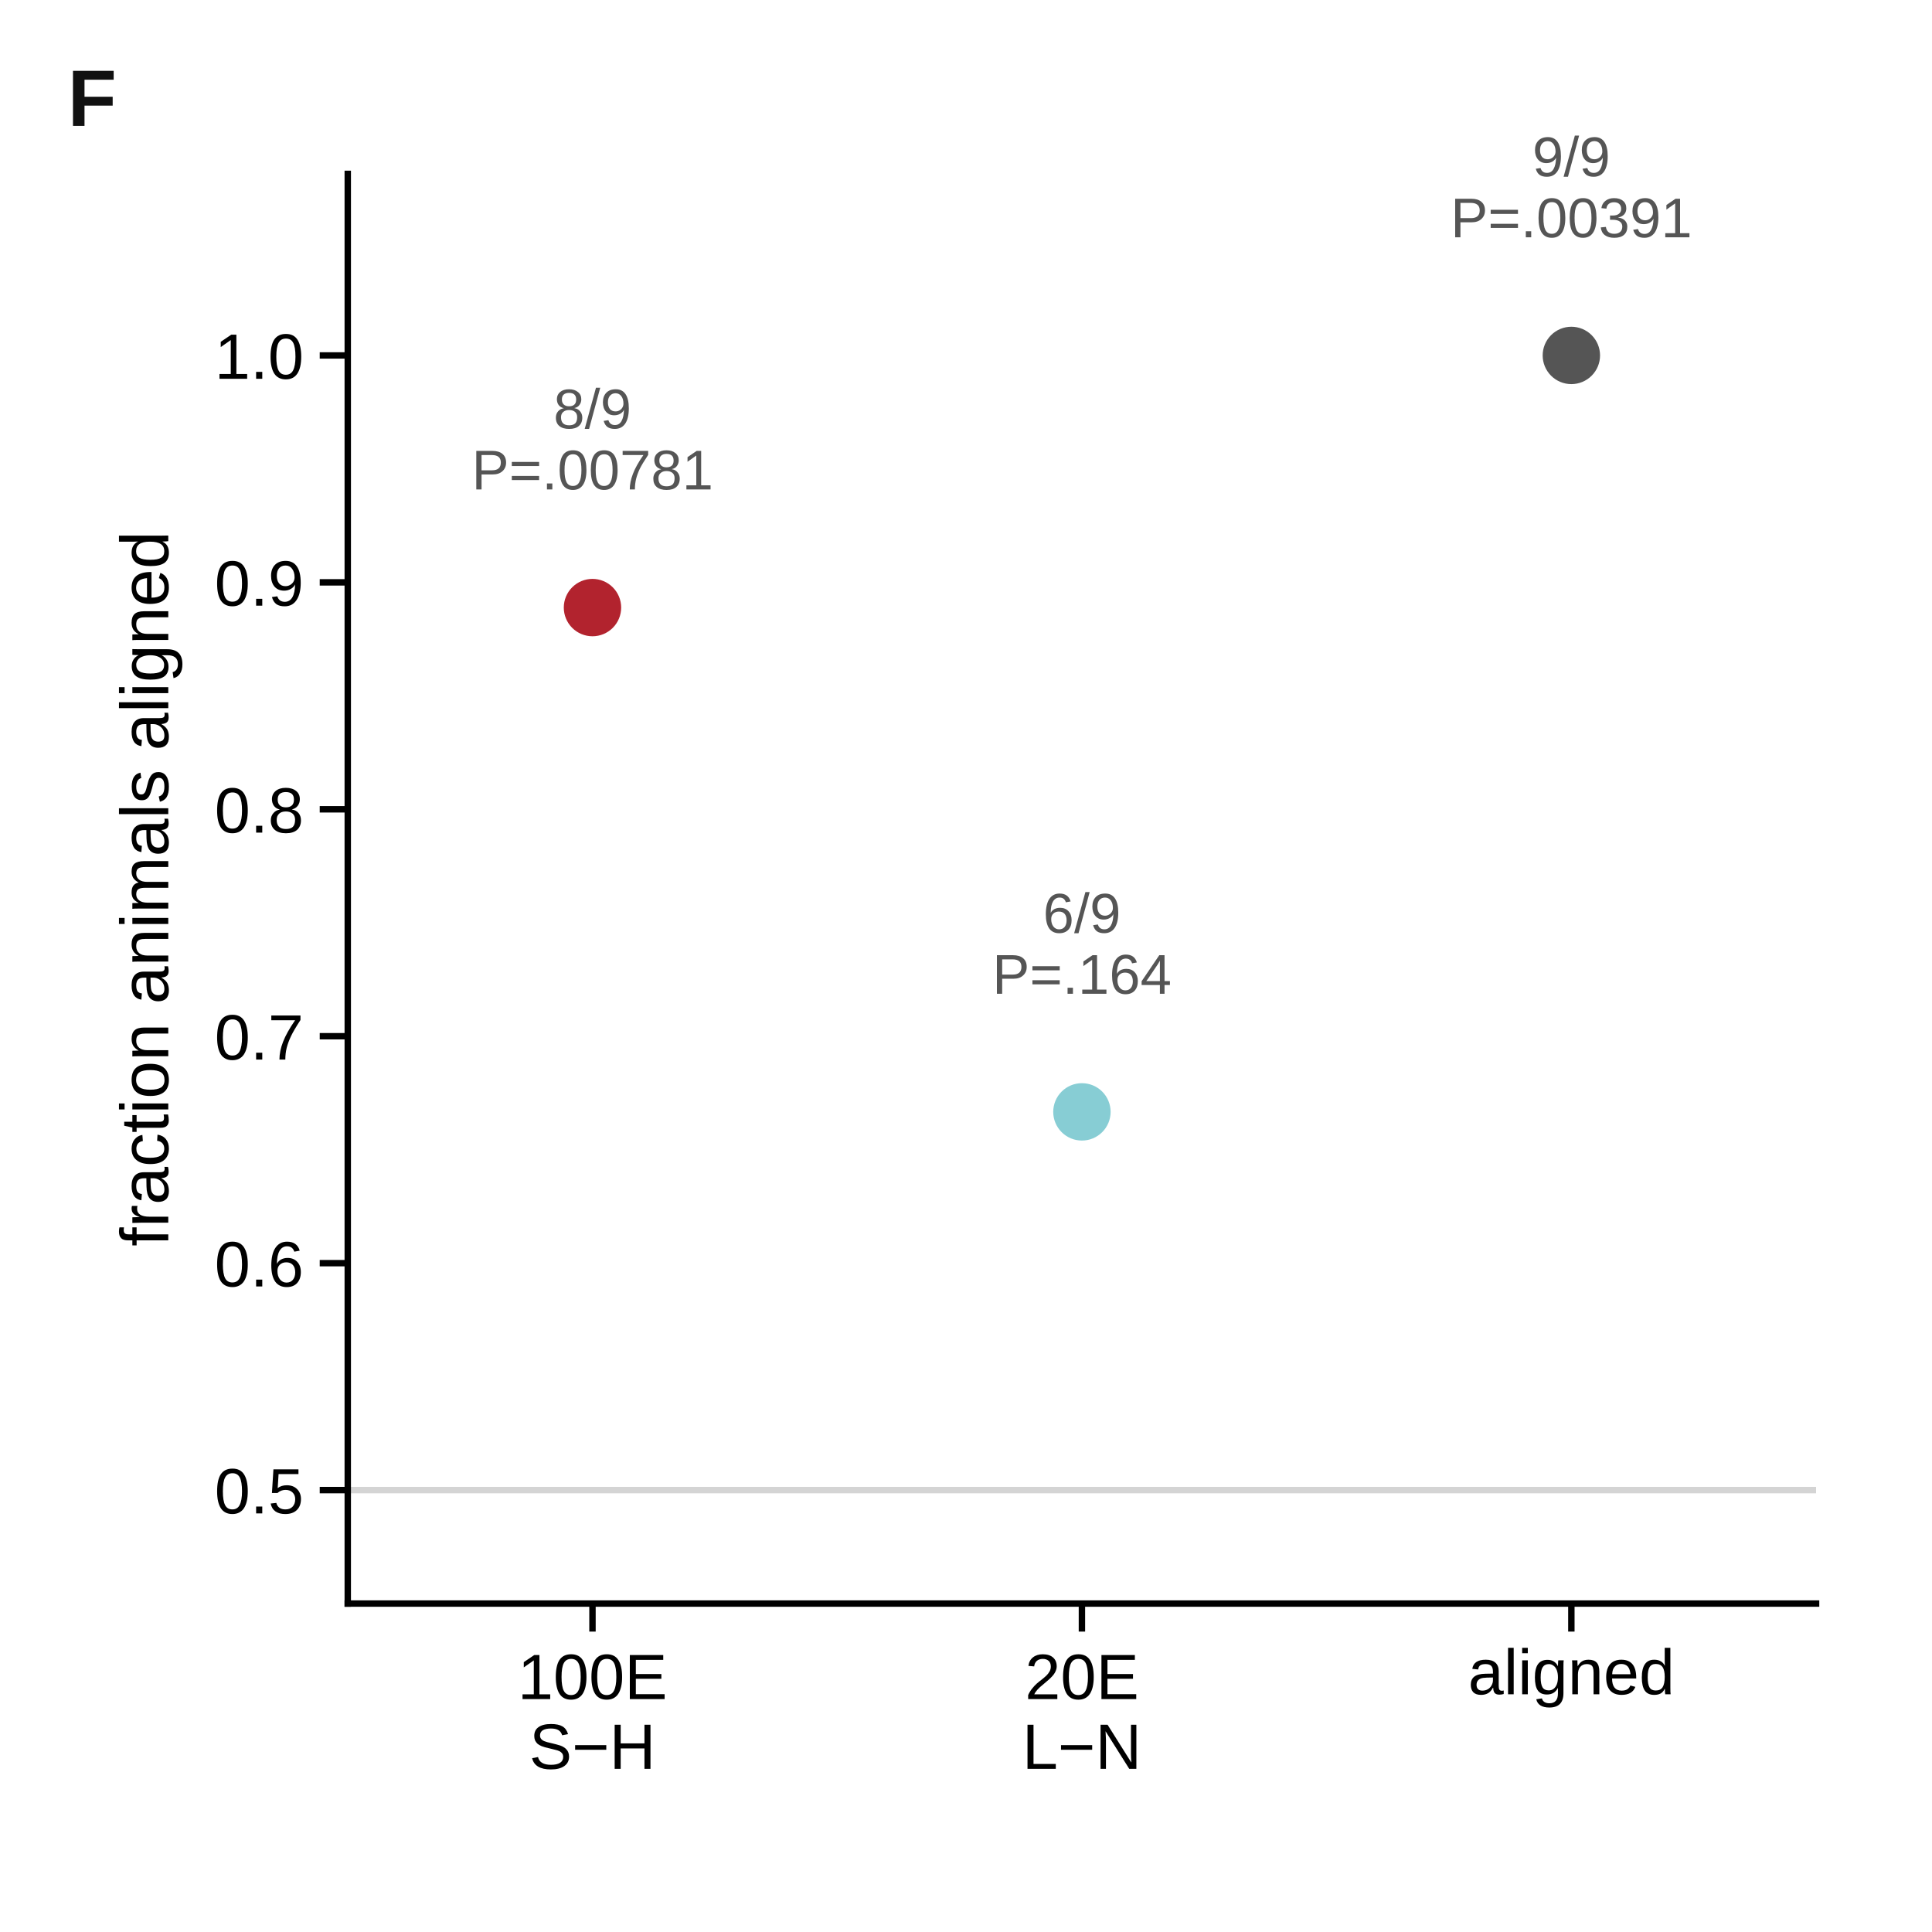
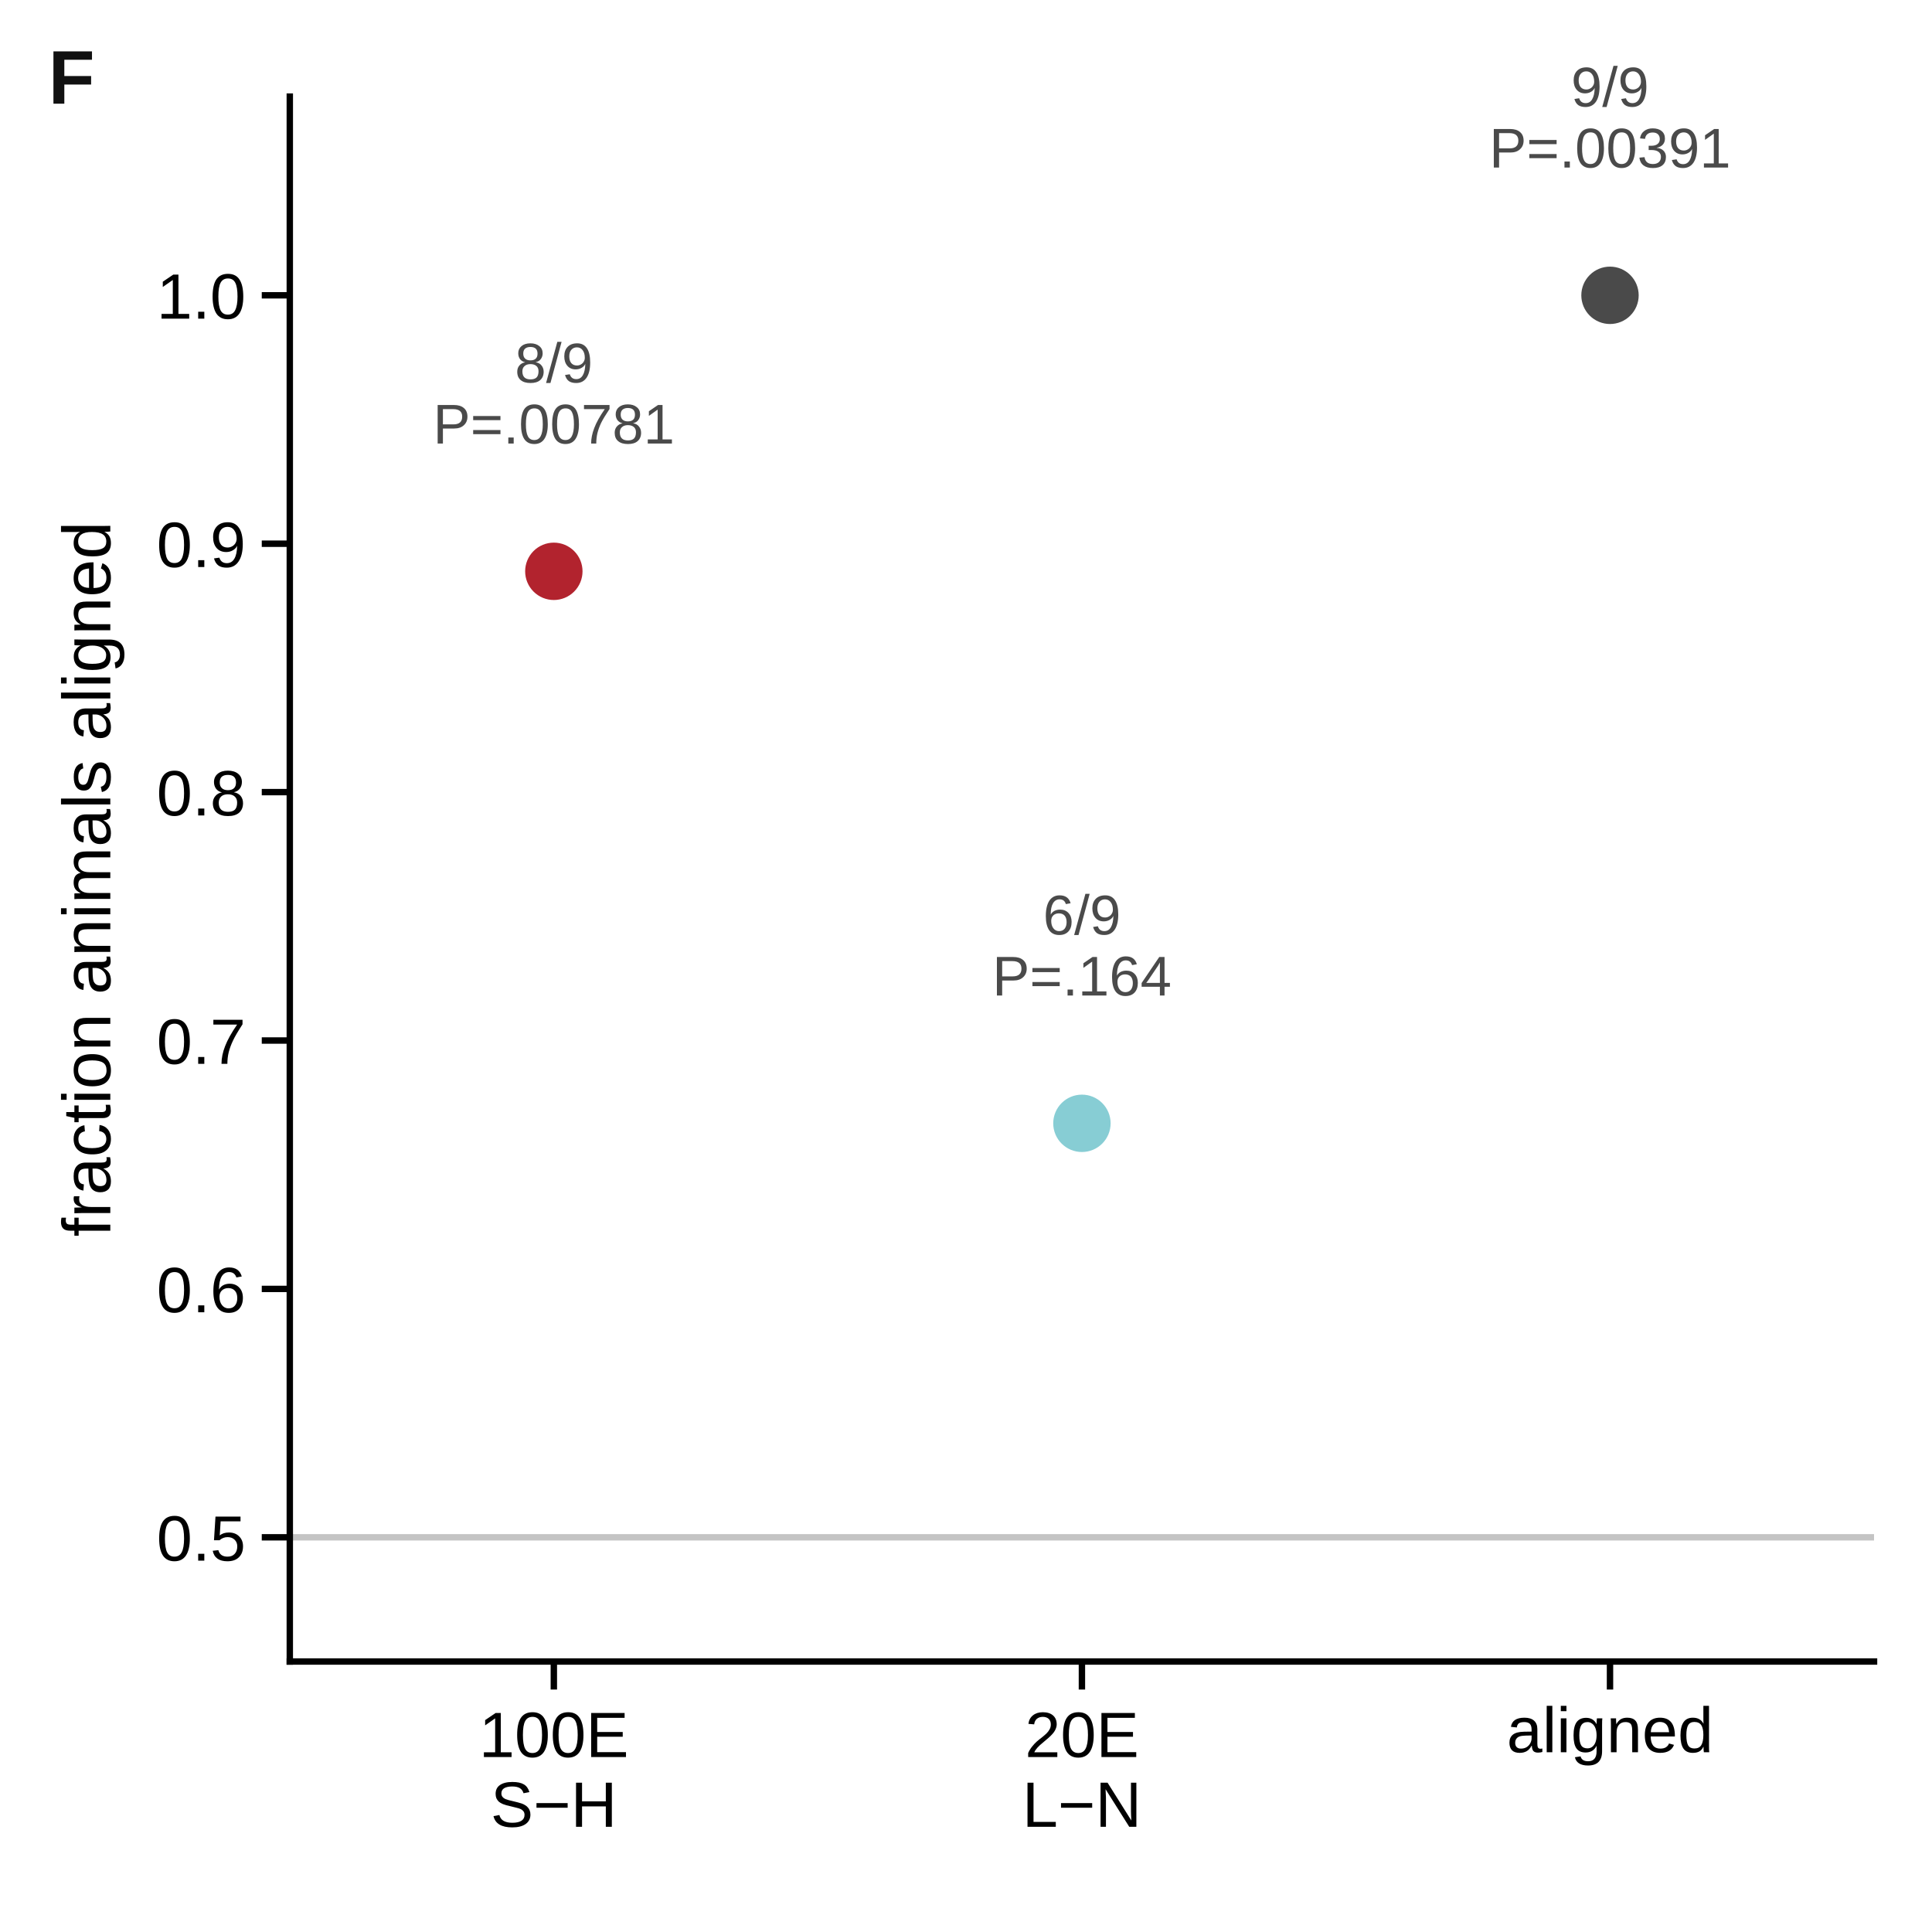
<svg xmlns="http://www.w3.org/2000/svg" xmlns:xlink="http://www.w3.org/1999/xlink" width="241.2pt" height="241.2pt" viewBox="0 0 241.2 241.2" version="1.1">
  <defs>
    <style type="text/css">*{stroke-linejoin: round; stroke-linecap: butt}</style>
  </defs>
  <g id="figure_1">
    <g id="patch_1">
      <path d="M 0 241.2 L 241.2 241.2 L 241.2 0 L 0 0 z " style="fill: #ffffff" />
    </g>
    <g id="axes_1">
      <g id="patch_2">
-         <path d="M 43.416 200.196 L 226.728 200.196 L 226.728 21.708 L 43.416 21.708 z " style="fill: #ffffff" />
+         <path d="M 36.18 207.432 L 233.964 207.432 L 233.964 12.06 L 36.18 12.06 z " style="fill: #ffffff" />
      </g>
      <g id="line2d_1">
-         <path d="M 43.416 186.03 L 226.728 186.03 " clip-path="url(#p1fb4f170f6)" style="fill: none; stroke: #d4d4d4; stroke-width: 0.8; stroke-linecap: square" />
+         <path d="M 36.18 191.926 L 233.964 191.926 " clip-path="url(#p6b4c1e8c0a)" style="fill: none; stroke: #c4c4c4; stroke-width: 0.8; stroke-linecap: square" />
      </g>
      <g id="matplotlib.axis_1">
        <g id="xtick_1">
          <g id="line2d_2">
            <defs>
-               <path id="m0a4d795548" d="M 0 0 L 0 3.5 " style="stroke: #000000; stroke-width: 0.8" />
+               <path id="md72ebecfba" d="M 0 0 L 0 3.5 " style="stroke: #000000; stroke-width: 0.8" />
            </defs>
            <g>
-               <use xlink:href="#m0a4d795548" x="73.968" y="200.196" style="stroke: #000000; stroke-width: 0.8" />
+               <use xlink:href="#md72ebecfba" x="69.144" y="207.432" style="stroke: #000000; stroke-width: 0.8" />
            </g>
          </g>
          <g id="text_1">
-             <text style="font-size: 8px; font-family: 'Arial'" transform="translate(64.62675 212.1198)">100E</text>
-             <text style="font-size: 8px; font-family: 'Arial'" transform="translate(66.07488 220.8269)">S−H</text>
+             <text style="font-size: 8px; font-family: 'Arial'" transform="translate(59.80275 219.3558)">100E</text>
+             <text style="font-size: 8px; font-family: 'Arial'" transform="translate(61.25088 228.0629)">S−H</text>
          </g>
        </g>
        <g id="xtick_2">
          <g id="line2d_3">
            <g>
-               <use xlink:href="#m0a4d795548" x="135.072" y="200.196" style="stroke: #000000; stroke-width: 0.8" />
+               <use xlink:href="#md72ebecfba" x="135.072" y="207.432" style="stroke: #000000; stroke-width: 0.8" />
            </g>
          </g>
          <g id="text_2">
-             <text style="font-size: 8px; font-family: 'Arial'" transform="translate(127.9551 212.1198)">20E</text>
-             <text style="font-size: 8px; font-family: 'Arial'" transform="translate(127.6226 220.8269)">L−N</text>
+             <text style="font-size: 8px; font-family: 'Arial'" transform="translate(127.9551 219.3558)">20E</text>
+             <text style="font-size: 8px; font-family: 'Arial'" transform="translate(127.6226 228.0629)">L−N</text>
          </g>
        </g>
        <g id="xtick_3">
          <g id="line2d_4">
            <g>
-               <use xlink:href="#m0a4d795548" x="196.176" y="200.196" style="stroke: #000000; stroke-width: 0.8" />
+               <use xlink:href="#md72ebecfba" x="201" y="207.432" style="stroke: #000000; stroke-width: 0.8" />
            </g>
          </g>
          <g id="text_3">
-             <text style="font-size: 8px; font-family: 'Arial'; text-anchor: middle" x="196.176" y="211.52" transform="rotate(-0 196.176 211.5202)">aligned</text>
+             <text style="font-size: 8px; font-family: 'Arial'; text-anchor: middle" x="201" y="218.756" transform="rotate(-0 201 218.7562)">aligned</text>
          </g>
        </g>
      </g>
      <g id="matplotlib.axis_2">
        <g id="ytick_1">
          <g id="line2d_5">
            <defs>
-               <path id="mc821a64794" d="M 0 0 L -3.5 0 " style="stroke: #000000; stroke-width: 0.8" />
+               <path id="m1c671ca48d" d="M 0 0 L -3.5 0 " style="stroke: #000000; stroke-width: 0.8" />
            </defs>
            <g>
-               <use xlink:href="#mc821a64794" x="43.416" y="186.03" style="stroke: #000000; stroke-width: 0.8" />
+               <use xlink:href="#m1c671ca48d" x="36.18" y="191.926" style="stroke: #000000; stroke-width: 0.8" />
            </g>
          </g>
          <g id="text_4">
-             <text style="font-size: 8px; font-family: 'Arial'; text-anchor: end" x="37.916" y="188.942" transform="rotate(-0 37.916 188.9424)">0.5</text>
+             <text style="font-size: 8px; font-family: 'Arial'; text-anchor: end" x="30.68" y="194.838" transform="rotate(-0 30.68 194.8384)">0.5</text>
          </g>
        </g>
        <g id="ytick_2">
          <g id="line2d_6">
            <g>
-               <use xlink:href="#mc821a64794" x="43.416" y="157.699" style="stroke: #000000; stroke-width: 0.8" />
+               <use xlink:href="#m1c671ca48d" x="36.18" y="160.915" style="stroke: #000000; stroke-width: 0.8" />
            </g>
          </g>
          <g id="text_5">
-             <text style="font-size: 8px; font-family: 'Arial'; text-anchor: end" x="37.916" y="160.611" transform="rotate(-0 37.916 160.611)">0.6</text>
+             <text style="font-size: 8px; font-family: 'Arial'; text-anchor: end" x="30.68" y="163.827" transform="rotate(-0 30.68 163.827)">0.6</text>
          </g>
        </g>
        <g id="ytick_3">
          <g id="line2d_7">
            <g>
-               <use xlink:href="#mc821a64794" x="43.416" y="129.367" style="stroke: #000000; stroke-width: 0.8" />
+               <use xlink:href="#m1c671ca48d" x="36.18" y="129.903" style="stroke: #000000; stroke-width: 0.8" />
            </g>
          </g>
          <g id="text_6">
-             <text style="font-size: 8px; font-family: 'Arial'; text-anchor: end" x="37.916" y="132.28" transform="rotate(-0 37.916 132.2795)">0.7</text>
+             <text style="font-size: 8px; font-family: 'Arial'; text-anchor: end" x="30.68" y="132.816" transform="rotate(-0 30.68 132.8155)">0.7</text>
          </g>
        </g>
        <g id="ytick_4">
          <g id="line2d_8">
            <g>
-               <use xlink:href="#mc821a64794" x="43.416" y="101.036" style="stroke: #000000; stroke-width: 0.8" />
+               <use xlink:href="#m1c671ca48d" x="36.18" y="98.892" style="stroke: #000000; stroke-width: 0.8" />
            </g>
          </g>
          <g id="text_7">
-             <text style="font-size: 8px; font-family: 'Arial'; text-anchor: end" x="37.916" y="103.948" transform="rotate(-0 37.916 103.9481)">0.8</text>
+             <text style="font-size: 8px; font-family: 'Arial'; text-anchor: end" x="30.68" y="101.804" transform="rotate(-0 30.68 101.8041)">0.8</text>
          </g>
        </g>
        <g id="ytick_5">
          <g id="line2d_9">
            <g>
-               <use xlink:href="#mc821a64794" x="43.416" y="72.705" style="stroke: #000000; stroke-width: 0.8" />
+               <use xlink:href="#m1c671ca48d" x="36.18" y="67.881" style="stroke: #000000; stroke-width: 0.8" />
            </g>
          </g>
          <g id="text_8">
-             <text style="font-size: 8px; font-family: 'Arial'; text-anchor: end" x="37.916" y="75.617" transform="rotate(-0 37.916 75.61668)">0.9</text>
+             <text style="font-size: 8px; font-family: 'Arial'; text-anchor: end" x="30.68" y="70.793" transform="rotate(-0 30.68 70.79268)">0.9</text>
          </g>
        </g>
        <g id="ytick_6">
          <g id="line2d_10">
            <g>
-               <use xlink:href="#mc821a64794" x="43.416" y="44.373" style="stroke: #000000; stroke-width: 0.8" />
+               <use xlink:href="#m1c671ca48d" x="36.18" y="36.869" style="stroke: #000000; stroke-width: 0.8" />
            </g>
          </g>
          <g id="text_9">
-             <text style="font-size: 8px; font-family: 'Arial'; text-anchor: end" x="37.916" y="47.285" transform="rotate(-0 37.916 47.28525)">1.0</text>
+             <text style="font-size: 8px; font-family: 'Arial'; text-anchor: end" x="30.68" y="39.781" transform="rotate(-0 30.68 39.78125)">1.0</text>
          </g>
        </g>
        <g id="text_10">
-           <text style="font-size: 8.5px; font-family: 'Arial'; text-anchor: middle" x="21.007" y="110.952" transform="rotate(-90 21.00702 110.952)">fraction animals aligned</text>
+           <text style="font-size: 8.5px; font-family: 'Arial'; text-anchor: middle" x="13.771" y="109.746" transform="rotate(-90 13.77102 109.746)">fraction animals aligned</text>
        </g>
      </g>
      <g id="patch_3">
-         <path d="M 43.416 200.196 L 43.416 21.708 " style="fill: none; stroke: #000000; stroke-width: 0.8; stroke-linejoin: miter; stroke-linecap: square" />
+         <path d="M 36.18 207.432 L 36.18 12.06 " style="fill: none; stroke: #000000; stroke-width: 0.8; stroke-linejoin: miter; stroke-linecap: square" />
      </g>
      <g id="patch_4">
-         <path d="M 43.416 200.196 L 226.728 200.196 " style="fill: none; stroke: #000000; stroke-width: 0.8; stroke-linejoin: miter; stroke-linecap: square" />
+         <path d="M 36.18 207.432 L 233.964 207.432 " style="fill: none; stroke: #000000; stroke-width: 0.8; stroke-linejoin: miter; stroke-linecap: square" />
      </g>
      <g id="PathCollection_1">
        <defs>
-           <path id="m8b8fdfa313" d="M 0 3.082 C 0.817 3.082 1.601 2.757 2.179 2.179 C 2.757 1.601 3.082 0.817 3.082 0 C 3.082 -0.817 2.757 -1.601 2.179 -2.179 C 1.601 -2.757 0.817 -3.082 0 -3.082 C -0.817 -3.082 -1.601 -2.757 -2.179 -2.179 C -2.757 -1.601 -3.082 -0.817 -3.082 0 C -3.082 0.817 -2.757 1.601 -2.179 2.179 C -1.601 2.757 -0.817 3.082 0 3.082 z " style="stroke: #b2232e" />
+           <path id="m30c6646ba7" d="M 0 3.082 C 0.817 3.082 1.601 2.757 2.179 2.179 C 2.757 1.601 3.082 0.817 3.082 0 C 3.082 -0.817 2.757 -1.601 2.179 -2.179 C 1.601 -2.757 0.817 -3.082 0 -3.082 C -0.817 -3.082 -1.601 -2.757 -2.179 -2.179 C -2.757 -1.601 -3.082 -0.817 -3.082 0 C -3.082 0.817 -2.757 1.601 -2.179 2.179 C -1.601 2.757 -0.817 3.082 0 3.082 z " style="stroke: #b2232e" />
        </defs>
-         <g clip-path="url(#p1fb4f170f6)">
-           <use xlink:href="#m8b8fdfa313" x="73.968" y="75.853" style="fill: #b2232e; stroke: #b2232e" />
+         <g clip-path="url(#p6b4c1e8c0a)">
+           <use xlink:href="#m30c6646ba7" x="69.144" y="71.326" style="fill: #b2232e; stroke: #b2232e" />
        </g>
      </g>
      <g id="text_11">
-         <text style="font-size: 7px; font-family: 'Arial'; fill: #555555" transform="translate(69.103 53.48691)">8/9</text>
-         <text style="font-size: 7px; font-family: 'Arial'; fill: #555555" transform="translate(58.88519 61.10556)">P=.00781</text>
+         <text style="font-size: 7px; font-family: 'Arial'; fill: #4a4a4a" transform="translate(64.279 47.75469)">8/9</text>
+         <text style="font-size: 7px; font-family: 'Arial'; fill: #4a4a4a" transform="translate(54.06119 55.37334)">P=.00781</text>
      </g>
      <g id="PathCollection_2">
        <defs>
-           <path id="mbf40a9ba5d" d="M 0 3.082 C 0.817 3.082 1.601 2.757 2.179 2.179 C 2.757 1.601 3.082 0.817 3.082 0 C 3.082 -0.817 2.757 -1.601 2.179 -2.179 C 1.601 -2.757 0.817 -3.082 0 -3.082 C -0.817 -3.082 -1.601 -2.757 -2.179 -2.179 C -2.757 -1.601 -3.082 -0.817 -3.082 0 C -3.082 0.817 -2.757 1.601 -2.179 2.179 C -1.601 2.757 -0.817 3.082 0 3.082 z " style="stroke: #87cdd4" />
+           <path id="m79a74f20c1" d="M 0 3.082 C 0.817 3.082 1.601 2.757 2.179 2.179 C 2.757 1.601 3.082 0.817 3.082 0 C 3.082 -0.817 2.757 -1.601 2.179 -2.179 C 1.601 -2.757 0.817 -3.082 0 -3.082 C -0.817 -3.082 -1.601 -2.757 -2.179 -2.179 C -2.757 -1.601 -3.082 -0.817 -3.082 0 C -3.082 0.817 -2.757 1.601 -2.179 2.179 C -1.601 2.757 -0.817 3.082 0 3.082 z " style="stroke: #87cdd4" />
        </defs>
-         <g clip-path="url(#p1fb4f170f6)">
-           <use xlink:href="#mbf40a9ba5d" x="135.072" y="138.811" style="fill: #87cdd4; stroke: #87cdd4" />
+         <g clip-path="url(#p6b4c1e8c0a)">
+           <use xlink:href="#m79a74f20c1" x="135.072" y="140.241" style="fill: #87cdd4; stroke: #87cdd4" />
        </g>
      </g>
      <g id="text_12">
-         <text style="font-size: 7px; font-family: 'Arial'; fill: #555555" transform="translate(130.207 116.4456)">6/9</text>
-         <text style="font-size: 7px; font-family: 'Arial'; fill: #555555" transform="translate(123.8818 124.0643)">P=.164</text>
+         <text style="font-size: 7px; font-family: 'Arial'; fill: #4a4a4a" transform="translate(130.207 116.669)">6/9</text>
+         <text style="font-size: 7px; font-family: 'Arial'; fill: #4a4a4a" transform="translate(123.8818 124.2876)">P=.164</text>
      </g>
      <g id="PathCollection_3">
        <defs>
-           <path id="m6a088b33c7" d="M 0 3.082 C 0.817 3.082 1.601 2.757 2.179 2.179 C 2.757 1.601 3.082 0.817 3.082 0 C 3.082 -0.817 2.757 -1.601 2.179 -2.179 C 1.601 -2.757 0.817 -3.082 0 -3.082 C -0.817 -3.082 -1.601 -2.757 -2.179 -2.179 C -2.757 -1.601 -3.082 -0.817 -3.082 0 C -3.082 0.817 -2.757 1.601 -2.179 2.179 C -1.601 2.757 -0.817 3.082 0 3.082 z " style="stroke: #555555" />
+           <path id="m9543e89f6f" d="M 0 3.082 C 0.817 3.082 1.601 2.757 2.179 2.179 C 2.757 1.601 3.082 0.817 3.082 0 C 3.082 -0.817 2.757 -1.601 2.179 -2.179 C 1.601 -2.757 0.817 -3.082 0 -3.082 C -0.817 -3.082 -1.601 -2.757 -2.179 -2.179 C -2.757 -1.601 -3.082 -0.817 -3.082 0 C -3.082 0.817 -2.757 1.601 -2.179 2.179 C -1.601 2.757 -0.817 3.082 0 3.082 z " style="stroke: #4a4a4a" />
        </defs>
-         <g clip-path="url(#p1fb4f170f6)">
-           <use xlink:href="#m6a088b33c7" x="196.176" y="44.373" style="fill: #555555; stroke: #555555" />
+         <g clip-path="url(#p6b4c1e8c0a)">
+           <use xlink:href="#m9543e89f6f" x="201" y="36.869" style="fill: #4a4a4a; stroke: #4a4a4a" />
        </g>
      </g>
      <g id="text_13">
-         <text style="font-size: 7px; font-family: 'Arial'; fill: #555555" transform="translate(191.311 22.00755)">9/9</text>
-         <text style="font-size: 7px; font-family: 'Arial'; fill: #555555" transform="translate(181.0932 29.6262)">P=.00391</text>
+         <text style="font-size: 7px; font-family: 'Arial'; fill: #4a4a4a" transform="translate(196.135 13.29754)">9/9</text>
+         <text style="font-size: 7px; font-family: 'Arial'; fill: #4a4a4a" transform="translate(185.9172 20.9162)">P=.00391</text>
      </g>
    </g>
    <g id="text_14">
-       <text style="font-weight: 700; font-size: 10px; font-family: 'Arial'; text-anchor: start; fill: #111111" x="8.442" y="15.722" transform="rotate(-0 8.442 15.72227)">F</text>
+       <text style="font-weight: 700; font-size: 9.5px; font-family: 'Arial'; text-anchor: start; fill: #111111" x="6.03" y="12.946" transform="rotate(-0 6.03 12.94626)">F</text>
    </g>
  </g>
  <defs>
-     <clipPath id="p1fb4f170f6">
-       <rect x="43.416" y="21.708" width="183.312" height="178.488" />
+     <clipPath id="p6b4c1e8c0a">
+       <rect x="36.18" y="12.06" width="197.784" height="195.372" />
    </clipPath>
  </defs>
</svg>
